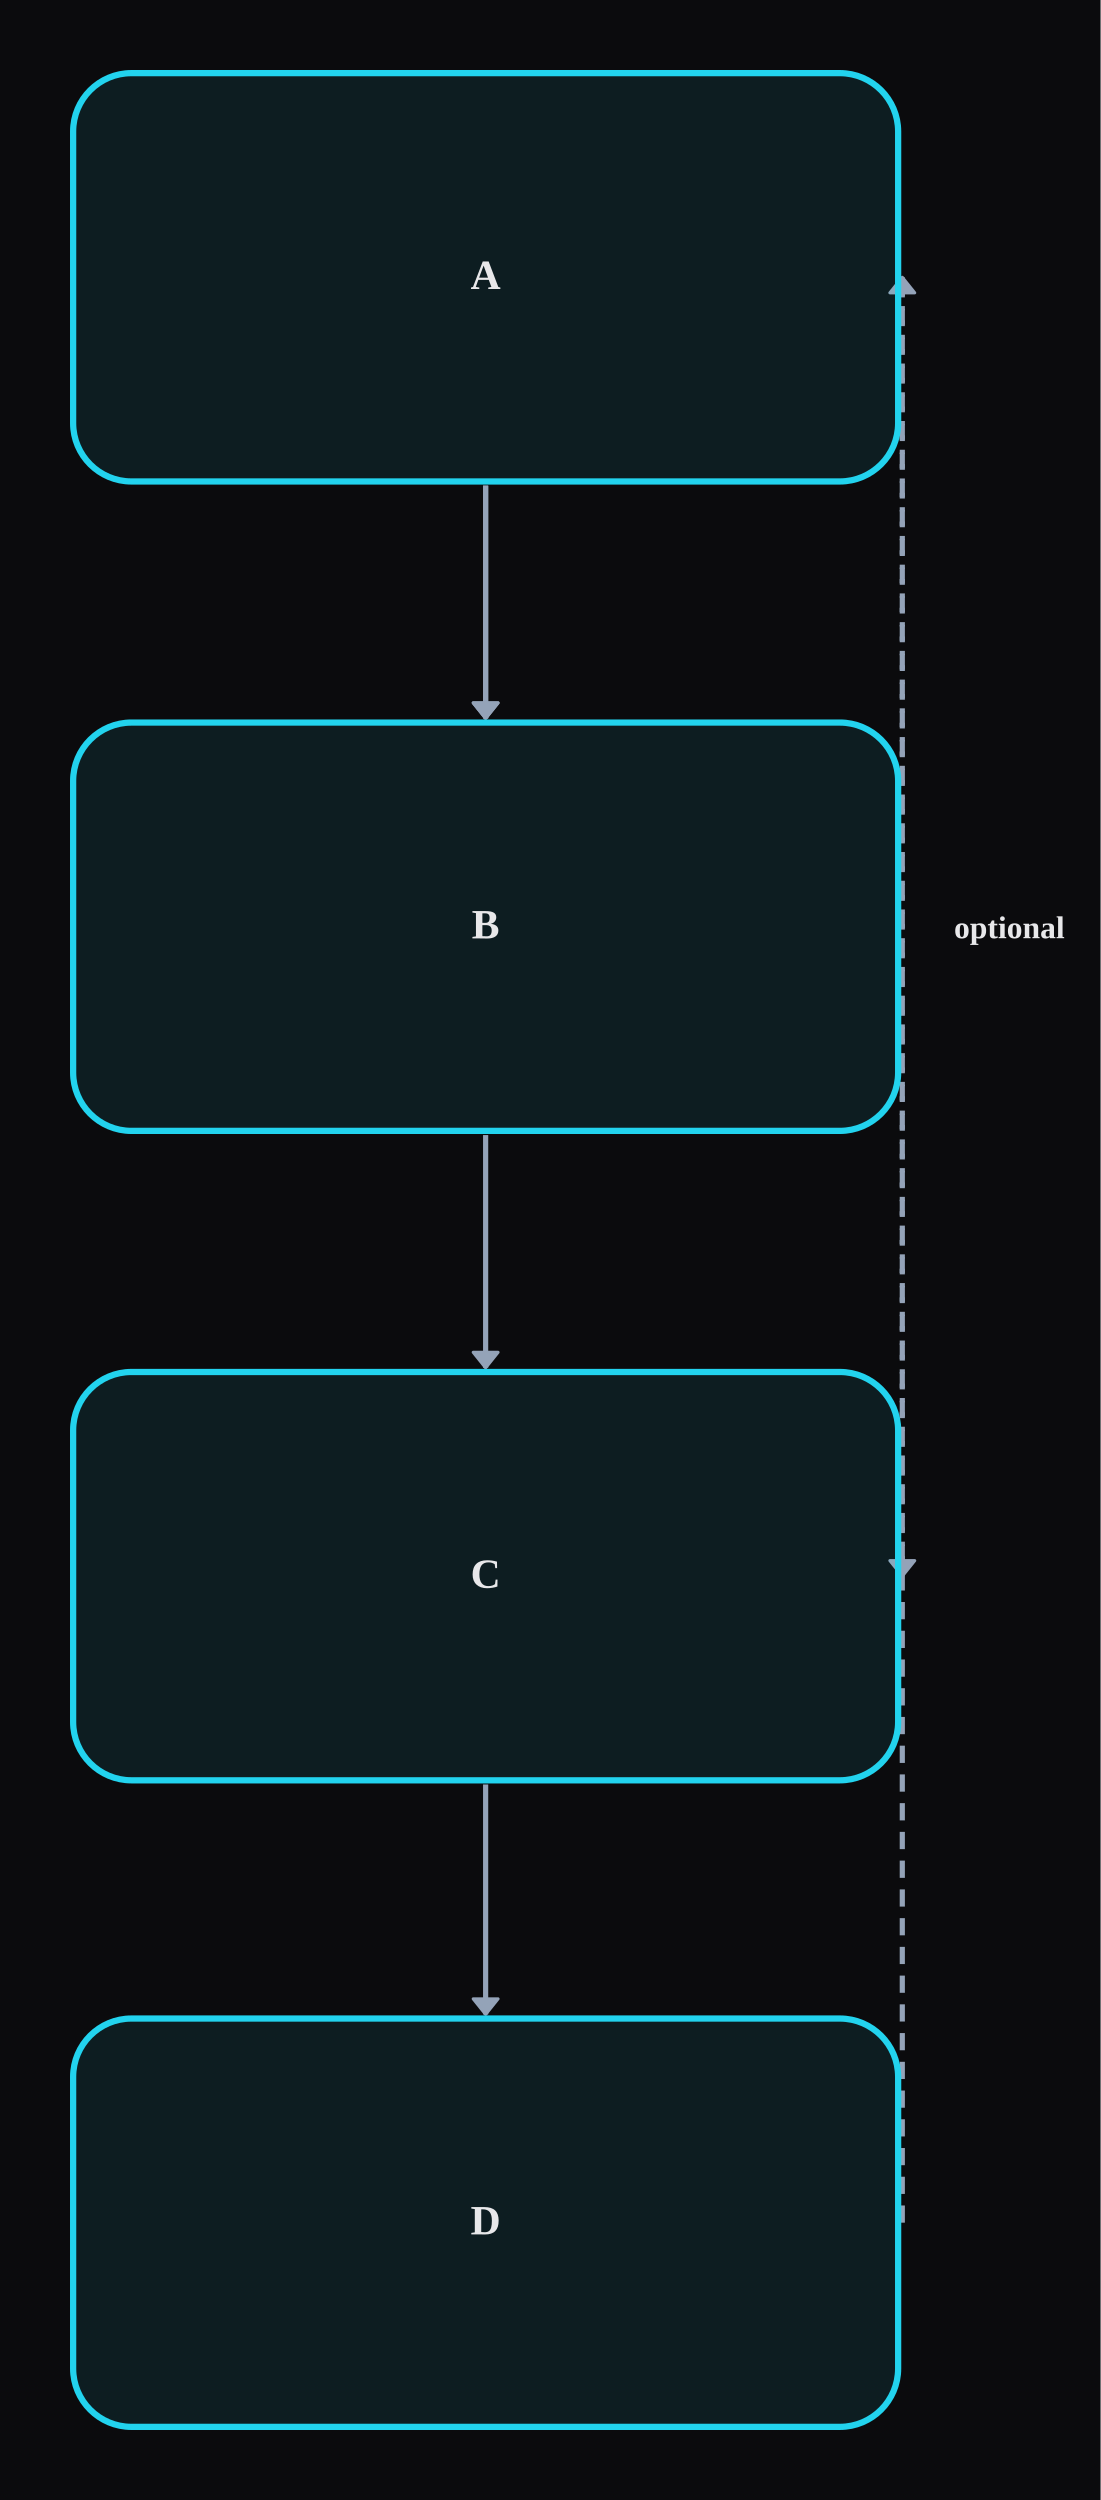
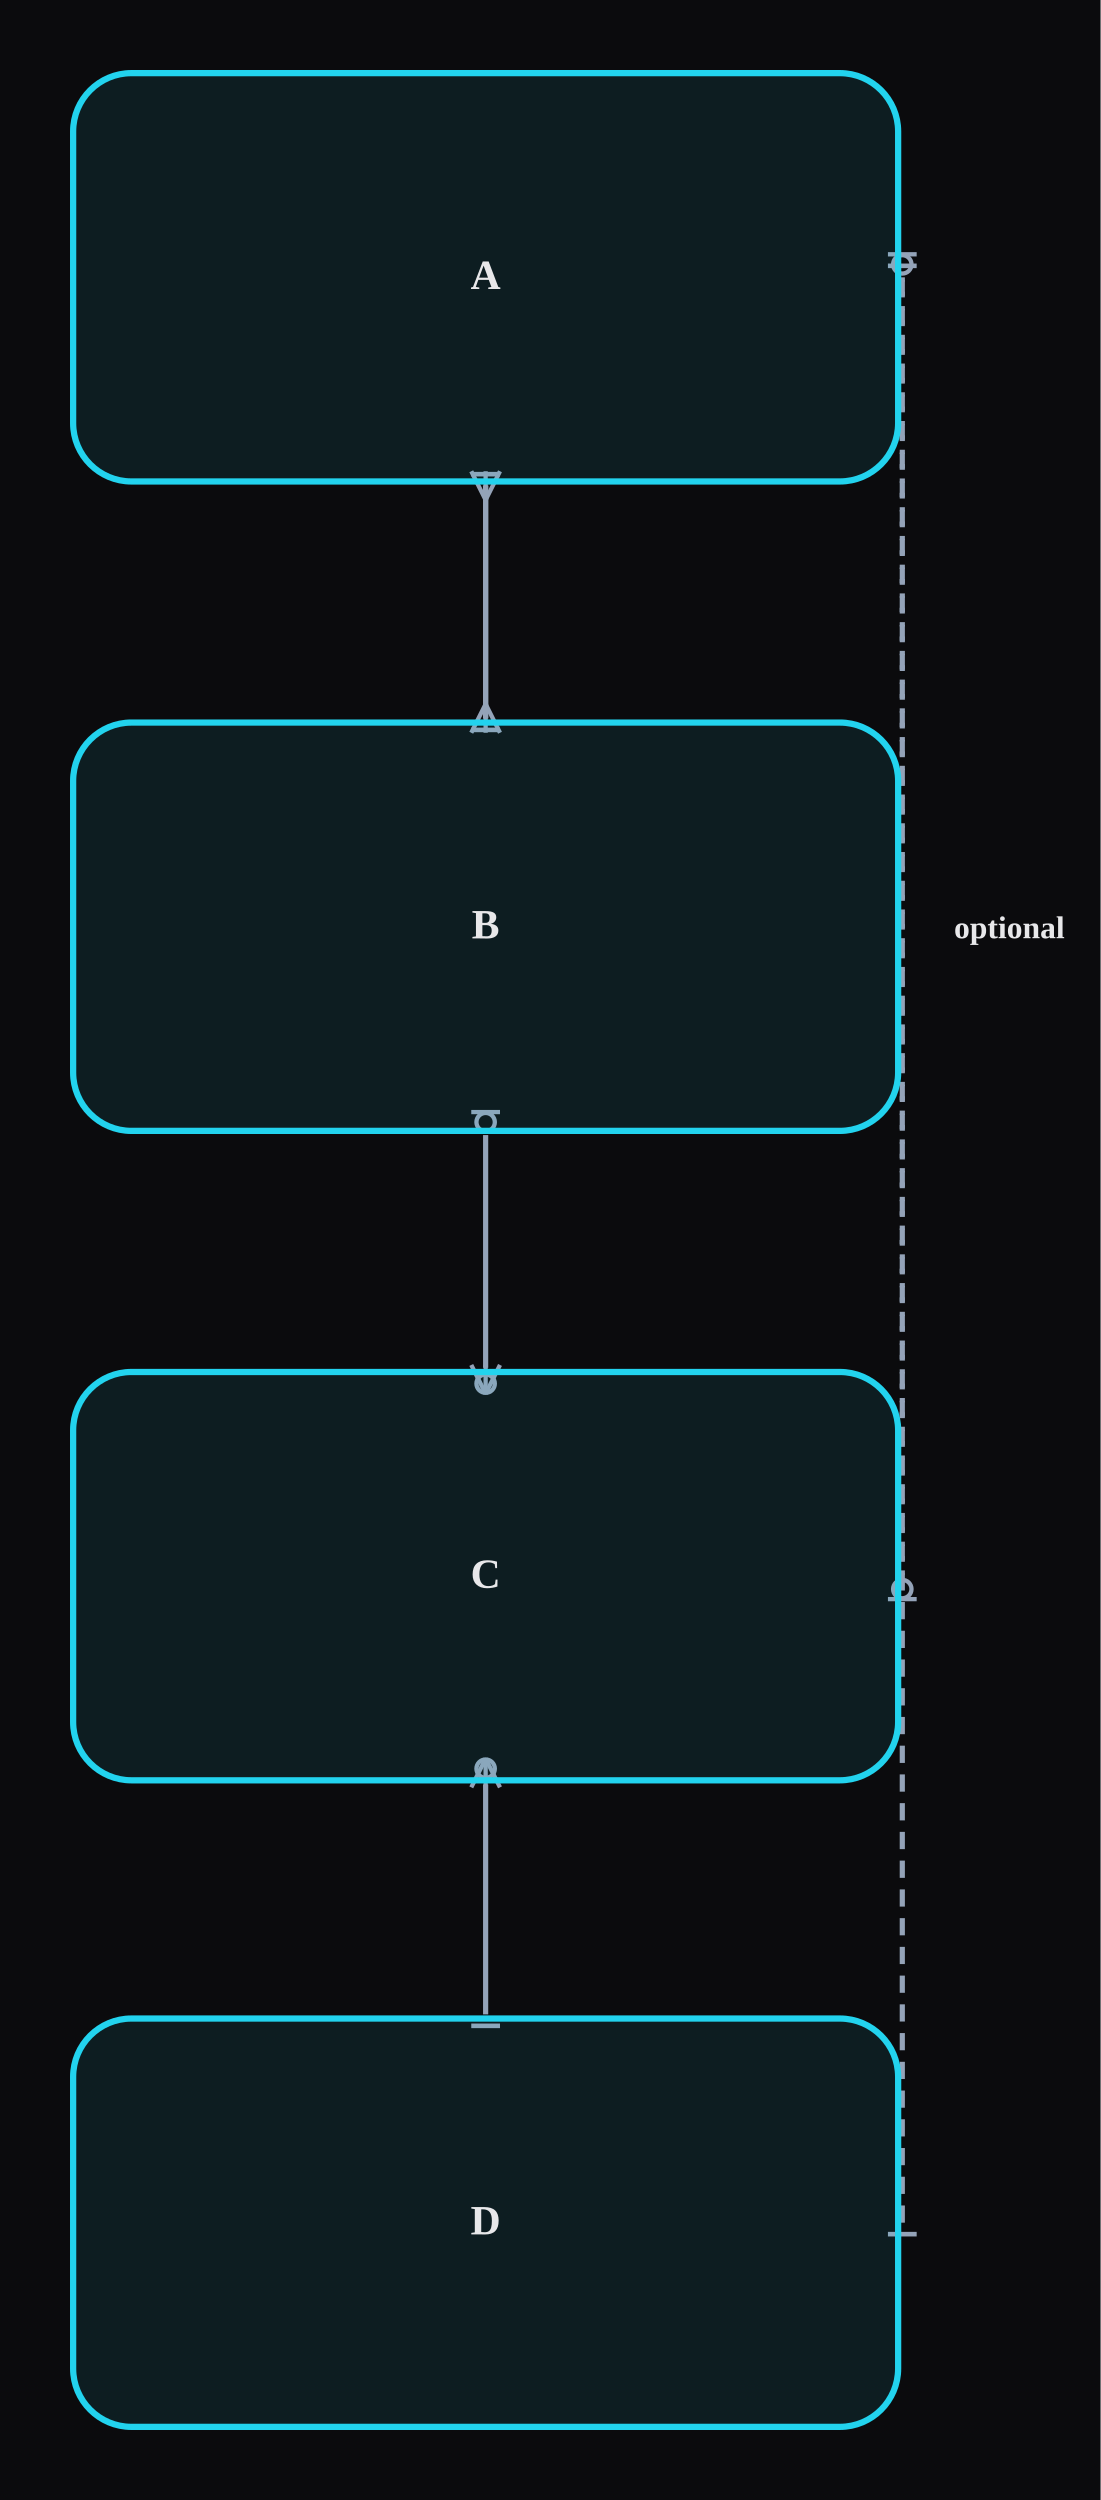
<svg xmlns="http://www.w3.org/2000/svg" width="383" height="870" viewBox="0 0 383 870" data-theme="dark">
  <rect width="383" height="870" fill="#0b0b0d" />
  <style>
  :root, svg {
    --bg:#0b0b0d;
    --surface:#131316;
    --elevated:#1a1b1f;
    --border:#26272c;
    --border-strong:#33343a;
    --fg:#e8e8ea;
    --dim:#8a8a92;
    --dim2:#63636b;
    --acc:#f54e00;
    --acc-soft:rgba(245, 78, 0, 0.14);
    --sel:#3b82f6;
    --sel-soft:rgba(59, 130, 246, 0.14);
    --green:#4ade80;
    --red:#f87171;
    --danger:#ef4444;
    --card:#1a1b1f;
    --c-accent:#f54e00;
    --c-green:#4ade80;
    --c-cyan:#22d3ee;
    --c-violet:#a78bfa;
    --c-amber:#fbbf24;
    --c-slate:#94a3b8;
    --c-red:#ff6b6b;
    --c-blue:#7aa2ff;
    --c-pink:#f783ac;
    --c-black:#000000;
    --c-white:#ffffff;
  }
</style>
  <defs>
-     <marker id="ar-mk-ba2mas" markerWidth="18" markerHeight="12" viewBox="-10 -10 20 20" markerUnits="strokeWidth" refX="0" refY="0" orient="auto-start-reverse">
-       <polyline points="-5,-4 0,0 -5,4 -5,-4" fill="#94a3b8" stroke="#94a3b8" stroke-width="1" stroke-linecap="round" stroke-linejoin="round" />
+     <marker id="ar-mk-ul7ypc" markerWidth="10" markerHeight="12" viewBox="0 0 10 12" refX="5" refY="6" orient="auto-start-reverse" markerUnits="userSpaceOnUse">
+       <path d="M9 1 V11" stroke="#94a3b8" stroke-width="1.6" />
+     </marker>
+     <marker id="ar-mk-ovcmtx" markerWidth="12" markerHeight="12" viewBox="0 0 12 12" refX="6" refY="6" orient="auto-start-reverse" markerUnits="userSpaceOnUse">
+       <g stroke="#94a3b8" stroke-width="1.5" fill="none">
+         <path d="M11 1 L1 6" />
+         <path d="M11 11 L1 6" />
+         <path d="M11 6 L1 6" />
+       </g>
+     </marker>
+     <marker id="ar-mk-skgqit" markerWidth="18" markerHeight="12" viewBox="0 0 18 12" refX="9" refY="6" orient="auto-start-reverse" markerUnits="userSpaceOnUse">
+       <g stroke="#94a3b8" stroke-width="1.5" fill="none">
+         <circle cx="13.5" cy="6" r="3.2" />
+         <path d="M17 1 V11" />
+       </g>
+     </marker>
+     <marker id="ar-mk-x90n6o" markerWidth="20" markerHeight="12" viewBox="0 0 20 12" refX="10" refY="6" orient="auto-start-reverse" markerUnits="userSpaceOnUse">
+       <g stroke="#94a3b8" stroke-width="1.5" fill="none">
+         <circle cx="15.5" cy="6" r="3.2" />
+         <path d="M9 1 L19 6" />
+         <path d="M9 11 L19 6" />
+         <path d="M9 6 L19 6" />
+       </g>
    </marker>
  </defs>
  <g transform="translate(24,24)">
-     <path d="M145,145 C145,185.5 145,185.5 145,226" fill="none" stroke="#94a3b8" stroke-width="1.8" marker-end="url(#ar-mk-ba2mas)" />
-     <path d="M145,145 C145,185.5 145,185.5 145,226" fill="none" stroke="#94a3b8" stroke-width="1.8" marker-end="url(#ar-mk-ba2mas)" />
-     <path d="M145,371 C145,411.5 145,411.5 145,452" fill="none" stroke="#94a3b8" stroke-width="1.8" marker-end="url(#ar-mk-ba2mas)" />
-     <path d="M145,597 C145,637 145,637 145,677" fill="none" stroke="#94a3b8" stroke-width="1.8" marker-end="url(#ar-mk-ba2mas)" />
-     <path d="M290,749.5 C290,749.5 290,72.5 290,72.5" fill="none" stroke="#94a3b8" stroke-width="1.8" stroke-dasharray="6 4" marker-end="url(#ar-mk-ba2mas)" />
-     <path d="M290,72.5 C290,72.5 290,524.5 290,524.5" fill="none" stroke="#94a3b8" stroke-width="1.8" stroke-dasharray="1.5 3.5" marker-end="url(#ar-mk-ba2mas)" />
+     <path d="M145,145 C145,185.5 145,185.5 145,226" fill="none" stroke="#94a3b8" stroke-width="1.8" marker-end="url(#ar-mk-ovcmtx)" marker-start="url(#ar-mk-ul7ypc)" />
+     <path d="M145,145 C145,185.5 145,185.5 145,226" fill="none" stroke="#94a3b8" stroke-width="1.8" marker-end="url(#ar-mk-ul7ypc)" marker-start="url(#ar-mk-ovcmtx)" />
+     <path d="M145,371 C145,411.5 145,411.5 145,452" fill="none" stroke="#94a3b8" stroke-width="1.8" marker-end="url(#ar-mk-x90n6o)" marker-start="url(#ar-mk-skgqit)" />
+     <path d="M145,597 C145,637 145,637 145,677" fill="none" stroke="#94a3b8" stroke-width="1.8" marker-end="url(#ar-mk-ul7ypc)" marker-start="url(#ar-mk-x90n6o)" />
+     <path d="M290,749.5 C290,749.5 290,72.5 290,72.5" fill="none" stroke="#94a3b8" stroke-width="1.8" stroke-dasharray="6 4" marker-end="url(#ar-mk-ul7ypc)" marker-start="url(#ar-mk-ul7ypc)" />
+     <path d="M290,72.5 C290,72.5 290,524.5 290,524.5" fill="none" stroke="#94a3b8" stroke-width="1.8" stroke-dasharray="1.5 3.5" marker-end="url(#ar-mk-skgqit)" marker-start="url(#ar-mk-skgqit)" />
    <text x="308" y="302.5" font-size="11" font-weight="600" fill="#e8e8ea" stroke="#0b0b0d" stroke-width="2" stroke-linejoin="round" paint-order="stroke">optional</text>
  </g>
  <g data-ar-node="a" transform="translate(24,24)">
    <svg x="0" y="0" width="290" height="145" viewBox="0 0 200 100" preserveAspectRatio="none">
      <rect x="1" y="1" width="198" height="98" rx="14" fill="#22d3ee" fill-opacity="0.09" stroke="#22d3ee" stroke-width="1.5" stroke-linejoin="round" />
    </svg>
    <text x="145" y="76.56" font-size="14.5" font-weight="650" fill="#e8e8ea" text-anchor="middle">A</text>
  </g>
  <g data-ar-node="b" transform="translate(24,250)">
    <svg x="0" y="0" width="290" height="145" viewBox="0 0 200 100" preserveAspectRatio="none">
      <rect x="1" y="1" width="198" height="98" rx="14" fill="#22d3ee" fill-opacity="0.09" stroke="#22d3ee" stroke-width="1.5" stroke-linejoin="round" />
    </svg>
    <text x="145" y="76.56" font-size="14.5" font-weight="650" fill="#e8e8ea" text-anchor="middle">B</text>
  </g>
  <g data-ar-node="c" transform="translate(24,476)">
    <svg x="0" y="0" width="290" height="145" viewBox="0 0 200 100" preserveAspectRatio="none">
      <rect x="1" y="1" width="198" height="98" rx="14" fill="#22d3ee" fill-opacity="0.09" stroke="#22d3ee" stroke-width="1.5" stroke-linejoin="round" />
    </svg>
    <text x="145" y="76.56" font-size="14.5" font-weight="650" fill="#e8e8ea" text-anchor="middle">C</text>
  </g>
  <g data-ar-node="d" transform="translate(24,701)">
    <svg x="0" y="0" width="290" height="145" viewBox="0 0 200 100" preserveAspectRatio="none">
      <rect x="1" y="1" width="198" height="98" rx="14" fill="#22d3ee" fill-opacity="0.09" stroke="#22d3ee" stroke-width="1.5" stroke-linejoin="round" />
    </svg>
    <text x="145" y="76.56" font-size="14.5" font-weight="650" fill="#e8e8ea" text-anchor="middle">D</text>
  </g>
</svg>
